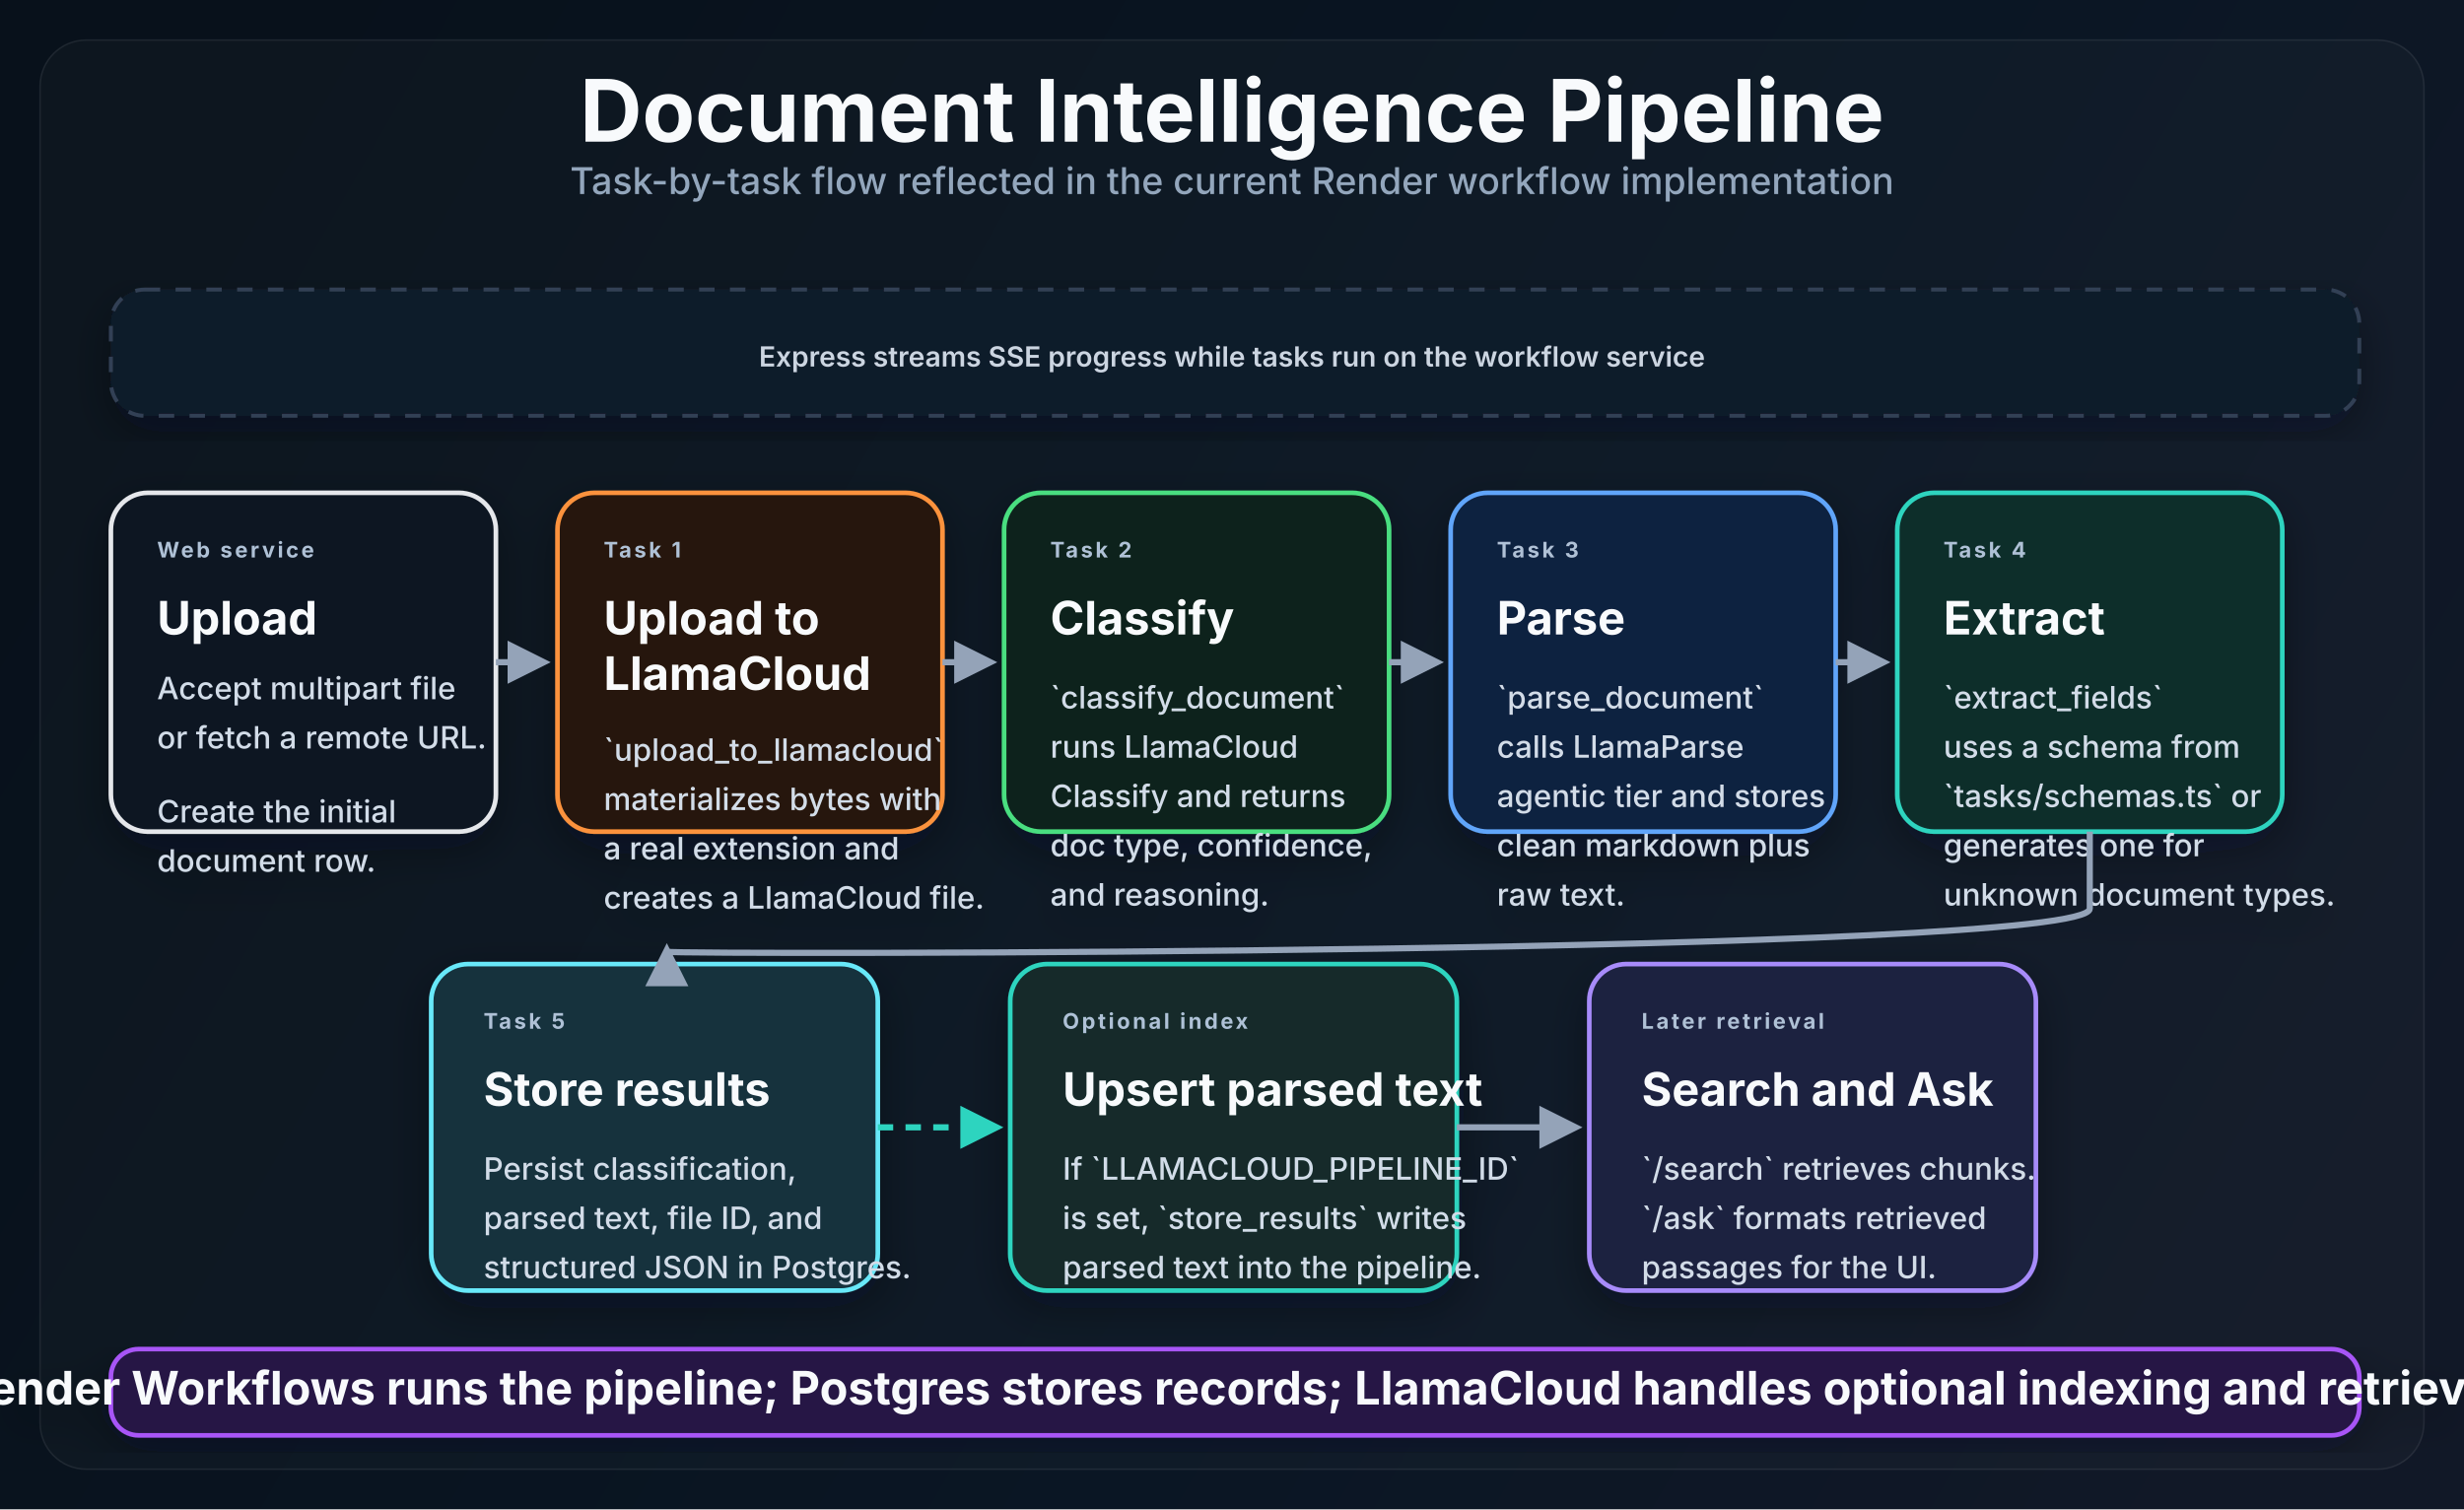
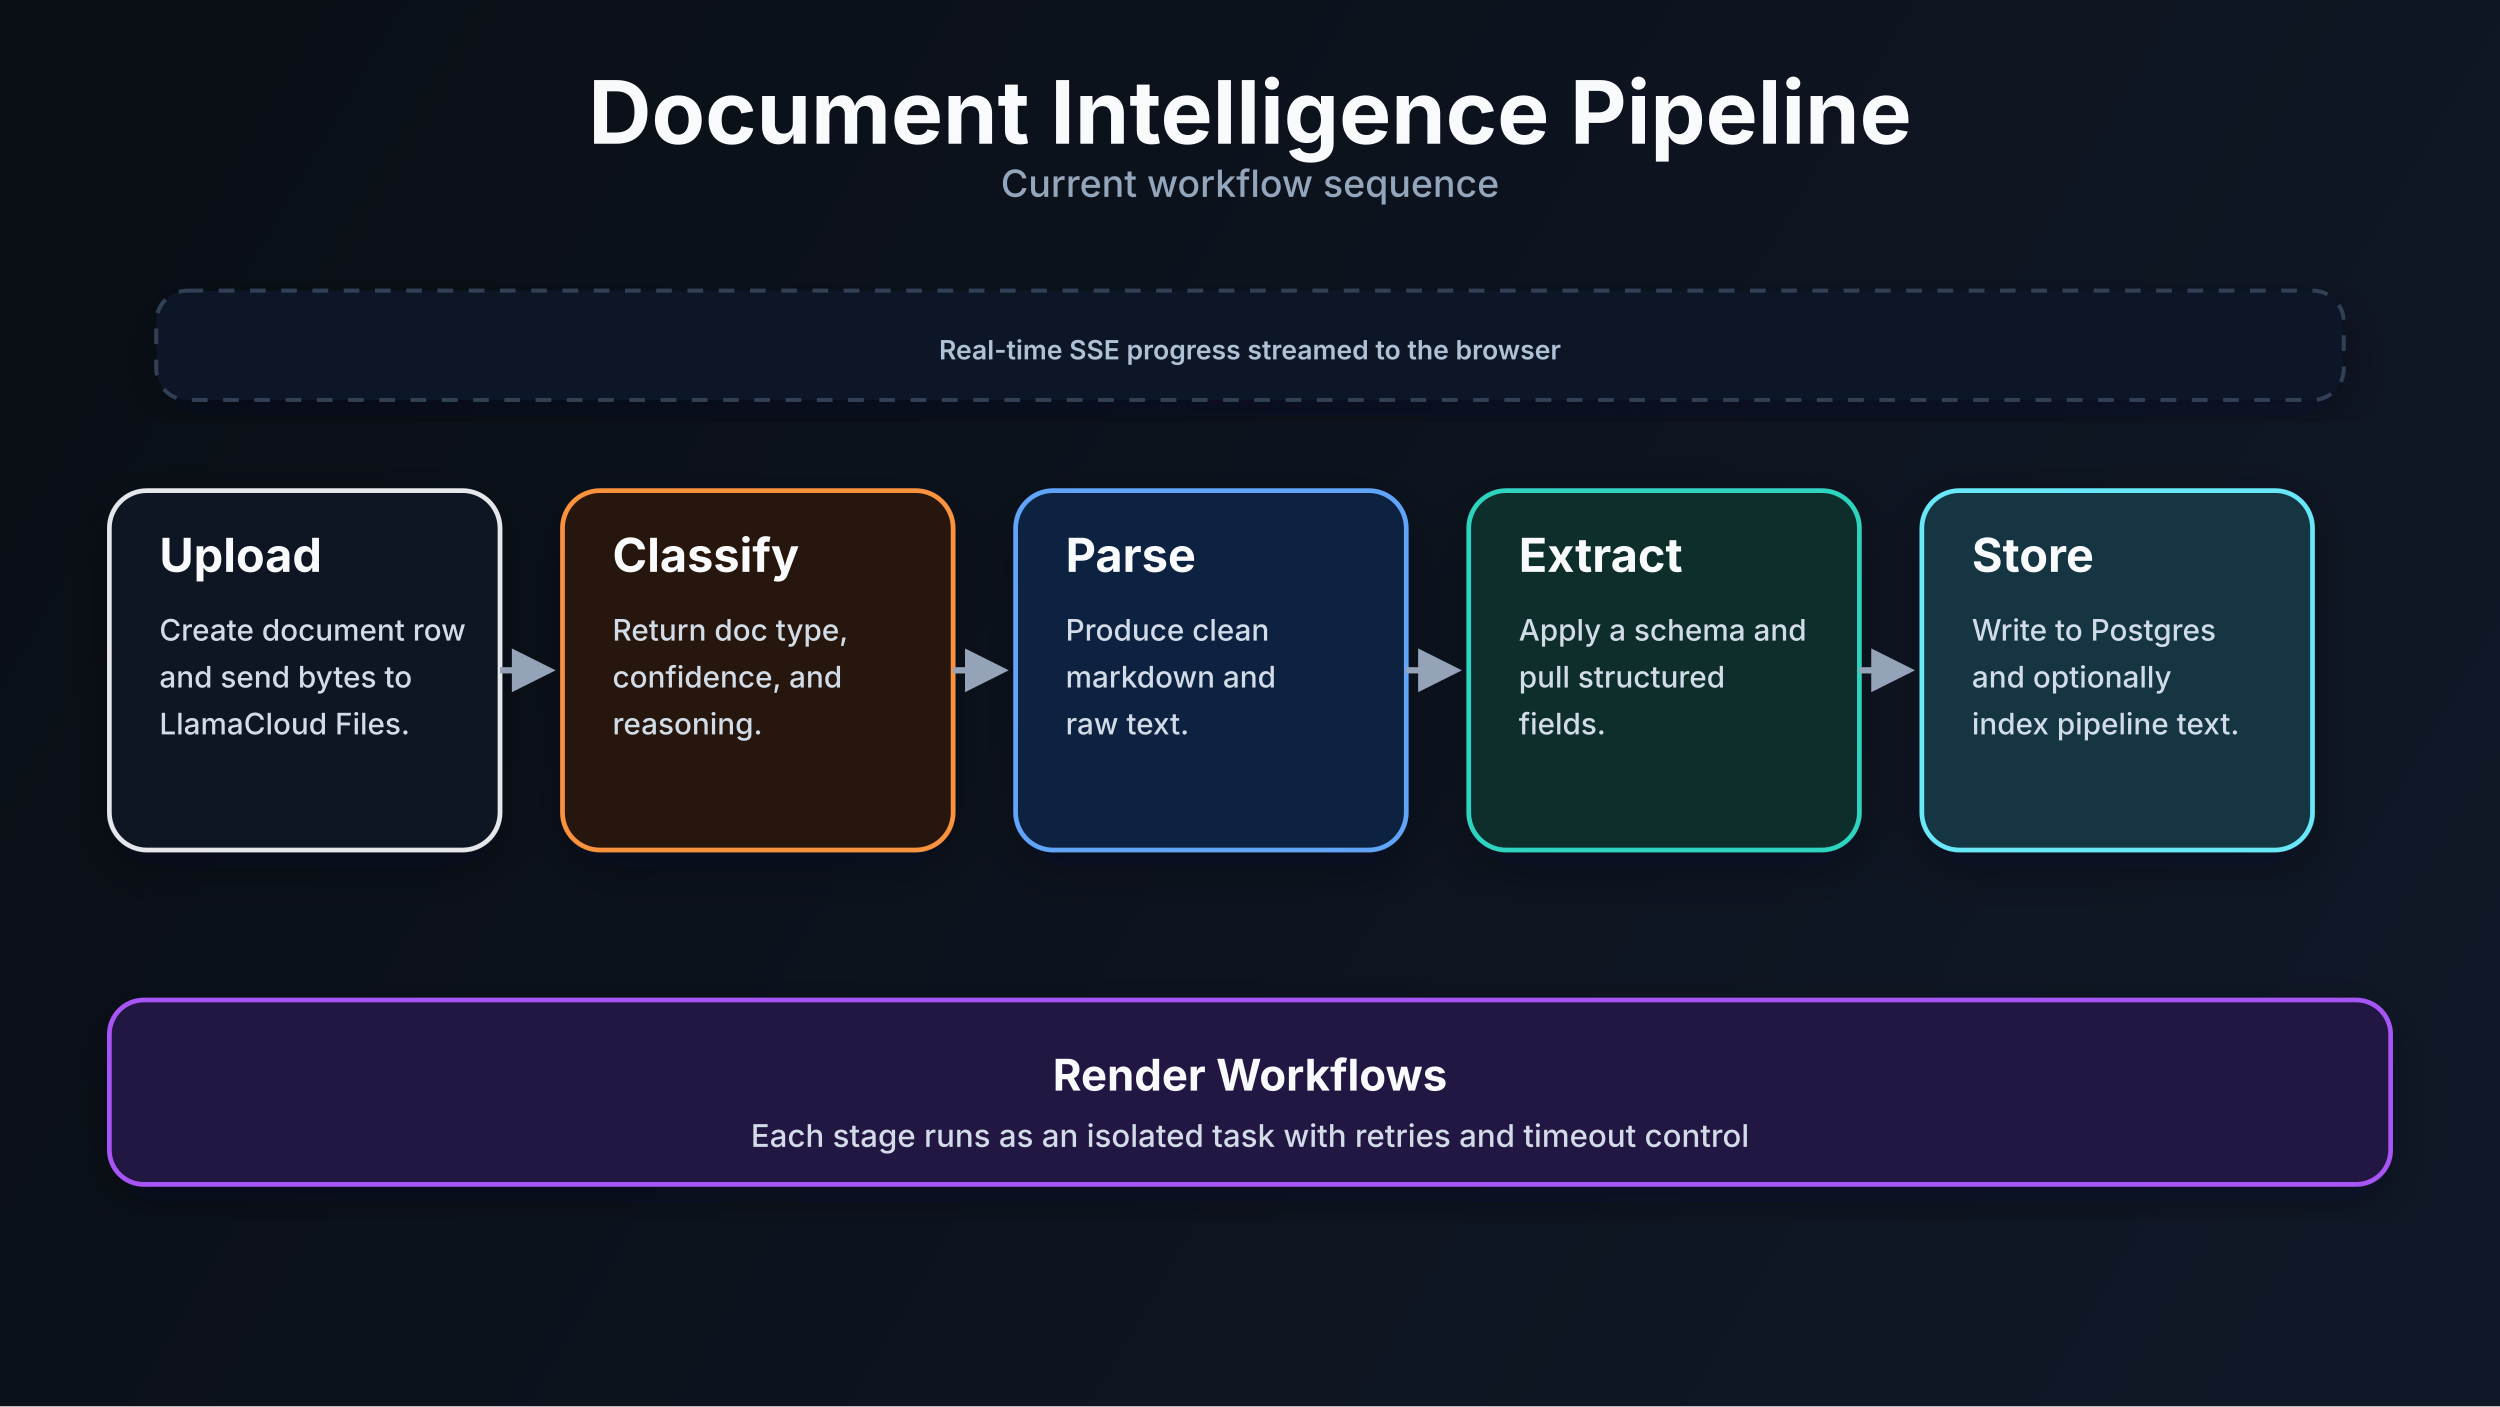
- <svg xmlns="http://www.w3.org/2000/svg" width="1600" height="980" viewBox="0 0 1600 980" fill="none">
+ <svg xmlns="http://www.w3.org/2000/svg" width="1600" height="900" viewBox="0 0 1600 900" fill="none">
  <defs>
-     <linearGradient id="bg" x1="120" y1="120" x2="1480" y2="900" gradientUnits="userSpaceOnUse">
-       <stop stop-color="#08111B" />
-       <stop offset="0.6" stop-color="#0A1624" />
-       <stop offset="1" stop-color="#111827" />
+     <linearGradient id="bg" x1="120" y1="60" x2="1480" y2="860" gradientUnits="userSpaceOnUse">
+       <stop stop-color="#0A0F16" />
+       <stop offset="1" stop-color="#101827" />
    </linearGradient>
    <filter id="shadow" x="-20%" y="-20%" width="140%" height="140%">
-       <feDropShadow dx="0" dy="10" stdDeviation="14" flood-color="#020617" flood-opacity="0.34" />
+       <feDropShadow dx="0" dy="10" stdDeviation="16" flood-color="#020617" flood-opacity="0.34" />
    </filter>
    <marker id="arrow" viewBox="0 0 10 10" refX="8" refY="5" markerWidth="7" markerHeight="7" orient="auto-start-reverse">
      <path d="M0 0L10 5L0 10Z" fill="#94A3B8" />
    </marker>
-     <marker id="arrowTeal" viewBox="0 0 10 10" refX="8" refY="5" markerWidth="7" markerHeight="7" orient="auto-start-reverse">
-       <path d="M0 0L10 5L0 10Z" fill="#2DD4BF" />
-     </marker>
    <style>
      .title { fill: #F8FAFC; font: 700 56px 'Inter', 'Segoe UI', Arial, sans-serif; text-anchor: middle; }
-       .subtitle { fill: #93A6BC; font: 500 24px 'Inter', 'Segoe UI', Arial, sans-serif; text-anchor: middle; }
+       .sub { fill: #93A6BC; font: 500 24px 'Inter', 'Segoe UI', Arial, sans-serif; text-anchor: middle; }
      .stepTitle { fill: #F8FAFC; font: 700 30px 'Inter', 'Segoe UI', Arial, sans-serif; }
-       .stepBody { fill: #D2DCE8; font: 500 20px 'Inter', 'Segoe UI', Arial, sans-serif; }
-       .kicker { fill: #AFC1D6; font: 700 14px 'Inter', 'Segoe UI', Arial, sans-serif; letter-spacing: 0.12em; text-transform: uppercase; }
-       .bannerTitle { fill: #F8FAFC; font: 700 30px 'Inter', 'Segoe UI', Arial, sans-serif; text-anchor: middle; }
-       .label { fill: #CBD5E1; font: 600 18px 'Inter', 'Segoe UI', Arial, sans-serif; text-anchor: middle; }
+       .stepBody { fill: #D2DCE8; font: 500 19px 'Inter', 'Segoe UI', Arial, sans-serif; }
+       .label { fill: #AFC1D6; font: 600 17px 'Inter', 'Segoe UI', Arial, sans-serif; text-anchor: middle; }
+       .banner { fill: #F8FAFC; font: 700 28px 'Inter', 'Segoe UI', Arial, sans-serif; text-anchor: middle; }
+       .bannerSub { fill: #D2DCE8; font: 500 20px 'Inter', 'Segoe UI', Arial, sans-serif; text-anchor: middle; }
    </style>
  </defs>
-   <rect width="1600" height="980" fill="url(#bg)" />
-   <rect x="26" y="26" width="1548" height="928" rx="30" fill="white" fill-opacity="0.02" stroke="white" stroke-opacity="0.08" />
+   <rect width="1600" height="900" fill="url(#bg)" />
  <text x="800" y="92" class="title">Document Intelligence Pipeline</text>
-   <text x="800" y="126" class="subtitle">Task-by-task flow reflected in the current Render workflow implementation</text>
+   <text x="800" y="126" class="sub">Current workflow sequence</text>
  <g filter="url(#shadow)">
-     <rect x="72" y="188" width="1460" height="82" rx="22" fill="#111C2A" stroke="#334155" stroke-width="2.5" stroke-dasharray="10 10" />
-     <text x="800" y="238" class="label">Express streams SSE progress while tasks run on the workflow service</text>
+     <rect x="100" y="186" width="1400" height="70" rx="20" fill="#101826" stroke="#334155" stroke-width="2.5" stroke-dasharray="10 10" />
+     <text x="800" y="230" class="label">Real-time SSE progress streamed to the browser</text>
  </g>
  <g filter="url(#shadow)">
-     <rect x="72" y="320" width="250" height="220" rx="24" fill="#0E1724" stroke="#E5E7EB" stroke-width="3" />
-     <text x="102" y="362" class="kicker">Web service</text>
-     <text x="102" y="412" class="stepTitle">Upload</text>
-     <text x="102" y="454" class="stepBody">Accept multipart file</text>
-     <text x="102" y="486" class="stepBody">or fetch a remote URL.</text>
-     <text x="102" y="534" class="stepBody">Create the initial</text>
-     <text x="102" y="566" class="stepBody">document row.</text>
-     <rect x="362" y="320" width="250" height="220" rx="24" fill="#27160A" stroke="#FB923C" stroke-width="3" />
-     <text x="392" y="362" class="kicker">Task 1</text>
-     <text x="392" y="412" class="stepTitle">Upload to</text>
-     <text x="392" y="448" class="stepTitle">LlamaCloud</text>
-     <text x="392" y="494" class="stepBody">`upload_to_llamacloud`</text>
-     <text x="392" y="526" class="stepBody">materializes bytes with</text>
-     <text x="392" y="558" class="stepBody">a real extension and</text>
-     <text x="392" y="590" class="stepBody">creates a LlamaCloud file.</text>
-     <rect x="652" y="320" width="250" height="220" rx="24" fill="#0E231A" stroke="#4ADE80" stroke-width="3" />
-     <text x="682" y="362" class="kicker">Task 2</text>
-     <text x="682" y="412" class="stepTitle">Classify</text>
-     <text x="682" y="460" class="stepBody">`classify_document`</text>
-     <text x="682" y="492" class="stepBody">runs LlamaCloud</text>
-     <text x="682" y="524" class="stepBody">Classify and returns</text>
-     <text x="682" y="556" class="stepBody">doc type, confidence,</text>
-     <text x="682" y="588" class="stepBody">and reasoning.</text>
-     <rect x="942" y="320" width="250" height="220" rx="24" fill="#10213F" stroke="#60A5FA" stroke-width="3" />
-     <text x="972" y="362" class="kicker">Task 3</text>
-     <text x="972" y="412" class="stepTitle">Parse</text>
-     <text x="972" y="460" class="stepBody">`parse_document`</text>
-     <text x="972" y="492" class="stepBody">calls LlamaParse</text>
-     <text x="972" y="524" class="stepBody">agentic tier and stores</text>
-     <text x="972" y="556" class="stepBody">clean markdown plus</text>
-     <text x="972" y="588" class="stepBody">raw text.</text>
-     <rect x="1232" y="320" width="250" height="220" rx="24" fill="#0F2E2C" stroke="#2DD4BF" stroke-width="3" />
-     <text x="1262" y="362" class="kicker">Task 4</text>
-     <text x="1262" y="412" class="stepTitle">Extract</text>
-     <text x="1262" y="460" class="stepBody">`extract_fields`</text>
-     <text x="1262" y="492" class="stepBody">uses a schema from</text>
-     <text x="1262" y="524" class="stepBody">`tasks/schemas.ts` or</text>
-     <text x="1262" y="556" class="stepBody">generates one for</text>
-     <text x="1262" y="588" class="stepBody">unknown document types.</text>
+     <rect x="70" y="314" width="250" height="230" rx="24" fill="#0D1520" stroke="#E5E7EB" stroke-width="3" />
+     <text x="102" y="366" class="stepTitle">Upload</text>
+     <text x="102" y="410" class="stepBody">Create document row</text>
+     <text x="102" y="440" class="stepBody">and send bytes to</text>
+     <text x="102" y="470" class="stepBody">LlamaCloud Files.</text>
+     <rect x="360" y="314" width="250" height="230" rx="24" fill="#281809" stroke="#FB923C" stroke-width="3" />
+     <text x="392" y="366" class="stepTitle">Classify</text>
+     <text x="392" y="410" class="stepBody">Return doc type,</text>
+     <text x="392" y="440" class="stepBody">confidence, and</text>
+     <text x="392" y="470" class="stepBody">reasoning.</text>
+     <rect x="650" y="314" width="250" height="230" rx="24" fill="#10223F" stroke="#60A5FA" stroke-width="3" />
+     <text x="682" y="366" class="stepTitle">Parse</text>
+     <text x="682" y="410" class="stepBody">Produce clean</text>
+     <text x="682" y="440" class="stepBody">markdown and</text>
+     <text x="682" y="470" class="stepBody">raw text.</text>
+     <rect x="940" y="314" width="250" height="230" rx="24" fill="#0E2E2B" stroke="#2DD4BF" stroke-width="3" />
+     <text x="972" y="366" class="stepTitle">Extract</text>
+     <text x="972" y="410" class="stepBody">Apply a schema and</text>
+     <text x="972" y="440" class="stepBody">pull structured</text>
+     <text x="972" y="470" class="stepBody">fields.</text>
+     <rect x="1230" y="314" width="250" height="230" rx="24" fill="#123442" stroke="#67E8F9" stroke-width="3" />
+     <text x="1262" y="366" class="stepTitle">Store</text>
+     <text x="1262" y="410" class="stepBody">Write to Postgres</text>
+     <text x="1262" y="440" class="stepBody">and optionally</text>
+     <text x="1262" y="470" class="stepBody">index pipeline text.</text>
  </g>
-   <path d="M322 430H352" stroke="#94A3B8" stroke-width="4" marker-end="url(#arrow)" />
-   <path d="M612 430H642" stroke="#94A3B8" stroke-width="4" marker-end="url(#arrow)" />
-   <path d="M902 430H932" stroke="#94A3B8" stroke-width="4" marker-end="url(#arrow)" />
-   <path d="M1192 430H1222" stroke="#94A3B8" stroke-width="4" marker-end="url(#arrow)" />
+   <path d="M320 429H350" stroke="#94A3B8" stroke-width="4" marker-end="url(#arrow)" />
+   <path d="M610 429H640" stroke="#94A3B8" stroke-width="4" marker-end="url(#arrow)" />
+   <path d="M900 429H930" stroke="#94A3B8" stroke-width="4" marker-end="url(#arrow)" />
+   <path d="M1190 429H1220" stroke="#94A3B8" stroke-width="4" marker-end="url(#arrow)" />
  <g filter="url(#shadow)">
-     <rect x="280" y="626" width="290" height="212" rx="24" fill="#14303D" stroke="#67E8F9" stroke-width="3" />
-     <text x="314" y="668" class="kicker">Task 5</text>
-     <text x="314" y="718" class="stepTitle">Store results</text>
-     <text x="314" y="766" class="stepBody">Persist classification,</text>
-     <text x="314" y="798" class="stepBody">parsed text, file ID, and</text>
-     <text x="314" y="830" class="stepBody">structured JSON in Postgres.</text>
-     <rect x="656" y="626" width="290" height="212" rx="24" fill="#122C2A" stroke="#2DD4BF" stroke-width="3" />
-     <text x="690" y="668" class="kicker">Optional index</text>
-     <text x="690" y="718" class="stepTitle">Upsert parsed text</text>
-     <text x="690" y="766" class="stepBody">If `LLAMACLOUD_PIPELINE_ID`</text>
-     <text x="690" y="798" class="stepBody">is set, `store_results` writes</text>
-     <text x="690" y="830" class="stepBody">parsed text into the pipeline.</text>
-     <rect x="1032" y="626" width="290" height="212" rx="24" fill="#1F2340" stroke="#A78BFA" stroke-width="3" />
-     <text x="1066" y="668" class="kicker">Later retrieval</text>
-     <text x="1066" y="718" class="stepTitle">Search and Ask</text>
-     <text x="1066" y="766" class="stepBody">`/search` retrieves chunks.</text>
-     <text x="1066" y="798" class="stepBody">`/ask` formats retrieved</text>
-     <text x="1066" y="830" class="stepBody">passages for the UI.</text>
-   </g>
-   <path d="M1357 540V590C1357 620 433 620 433 618" stroke="#94A3B8" stroke-width="4" marker-end="url(#arrow)" />
-   <path d="M570 732H646" stroke="#2DD4BF" stroke-width="4" stroke-dasharray="10 8" marker-end="url(#arrowTeal)" />
-   <path d="M946 732H1022" stroke="#94A3B8" stroke-width="4" marker-end="url(#arrow)" />
-   <g filter="url(#shadow)">
-     <rect x="72" y="876" width="1460" height="56" rx="18" fill="#261945" stroke="#A855F7" stroke-width="3" />
-     <text x="800" y="912" class="bannerTitle">Render Workflows runs the pipeline; Postgres stores records; LlamaCloud handles optional indexing and retrieval</text>
+     <rect x="70" y="640" width="1460" height="118" rx="22" fill="#241742" stroke="#A855F7" stroke-width="3" />
+     <text x="800" y="698" class="banner">Render Workflows</text>
+     <text x="800" y="734" class="bannerSub">Each stage runs as an isolated task with retries and timeout control</text>
  </g>
</svg>
